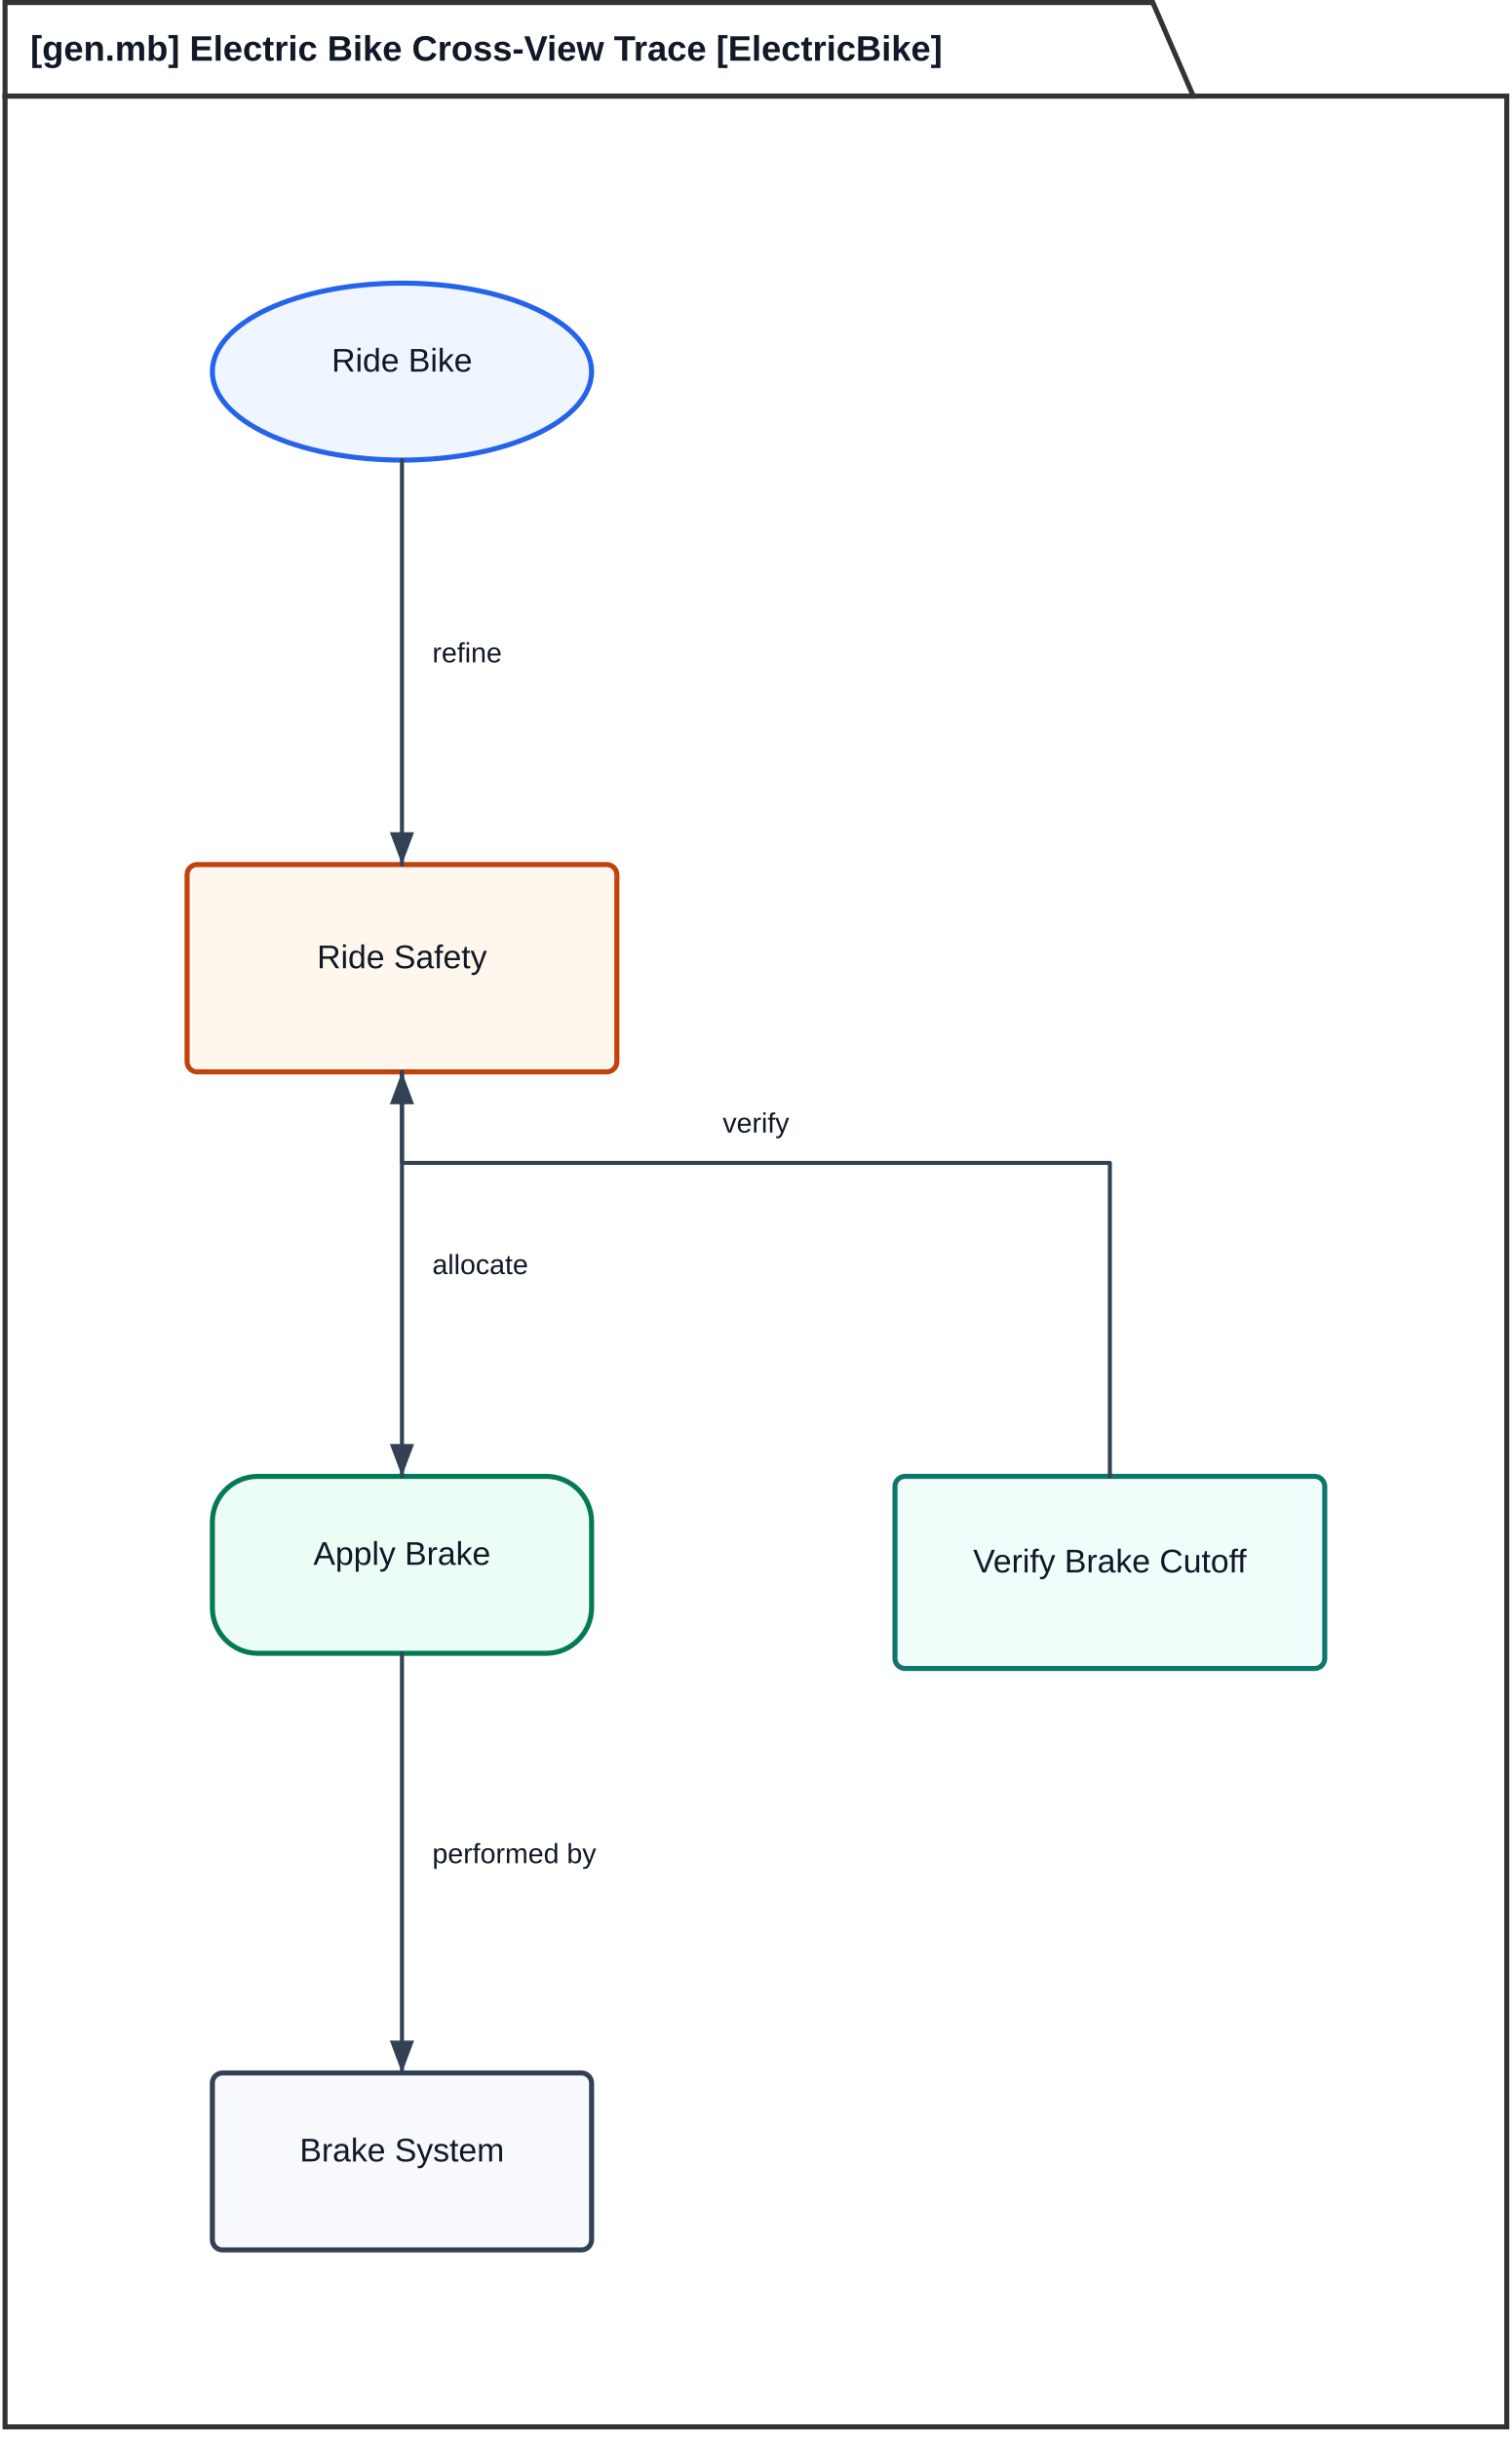
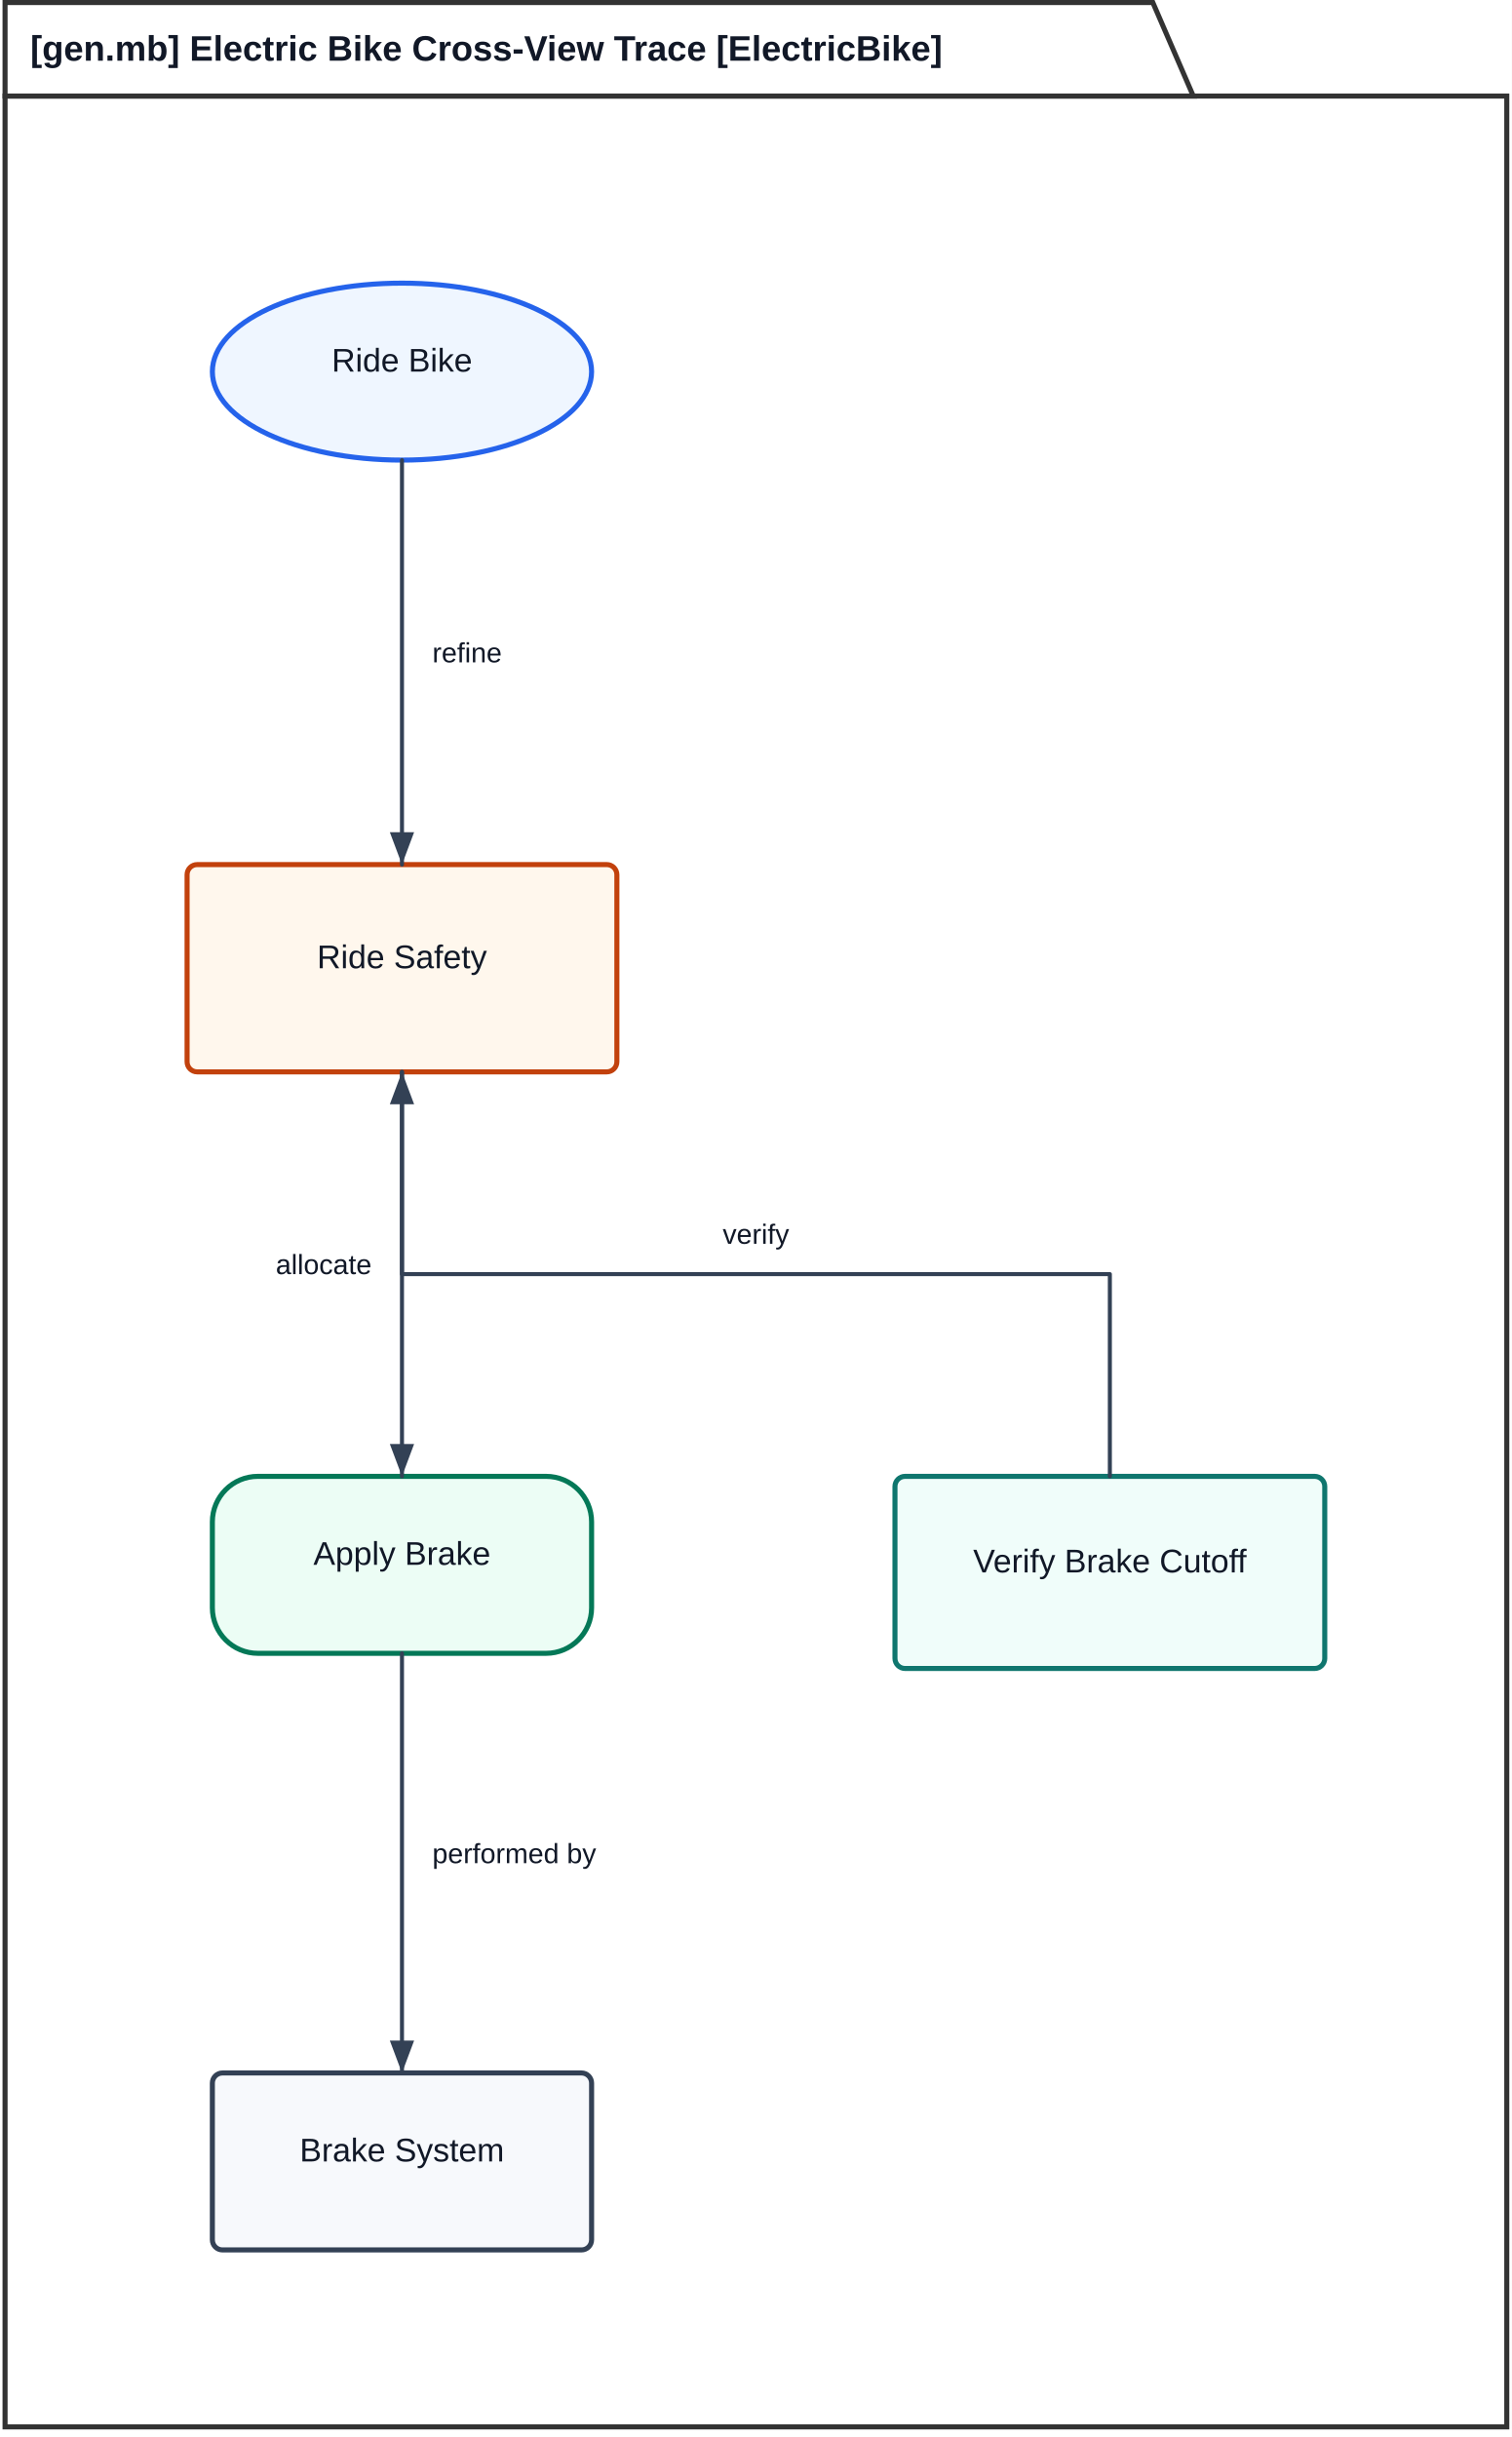
<svg xmlns="http://www.w3.org/2000/svg" width="598" height="964" viewBox="0 0 598 964">
  <defs>
    <style>text{font-family:Arial,Helvetica,sans-serif;fill:#111827}.label{font-size:13px}.small{font-size:11px}.header{font-size:14px;font-weight:600}</style>
    <marker id="arrow" markerWidth="8" markerHeight="6" refX="8" refY="3" orient="auto">
      <polygon points="0 0,8 3,0 6" fill="#1D4ED8" />
    </marker>
    <marker id="arrow-dark" markerWidth="8" markerHeight="6" refX="8" refY="3" orient="auto">
      <polygon points="0 0,8 3,0 6" fill="#334155" />
    </marker>
    <marker id="composition" markerWidth="12" markerHeight="12" refX="0" refY="6" orient="auto" markerUnits="strokeWidth">
      <polygon points="0 6,6 0,12 6,6 12" fill="#111827" stroke="#111827" />
    </marker>
  </defs>
  <rect x="0" y="0" width="598" height="964" fill="#FFFFFF" />
  <rect x="2" y="38" width="594" height="922" fill="none" stroke="#333333" stroke-width="2" />
  <path d="M 2 1 H 456 L 472 38 H 2 Z" fill="#FFFFFF" stroke="#333333" stroke-width="2" />
  <text class="header" x="12" y="24">[gen.mb] Electric Bike Cross-View Trace [ElectricBike]</text>
  <rect x="2" y="38" width="594" height="924" fill="none" stroke="#333333" stroke-width="0" />
  <g transform="translate(2,40)">
    <ellipse id="rideBikeUseCase" cx="157" cy="107" rx="75" ry="35" fill="#EFF6FF" stroke="#2563EB" stroke-width="2" />
    <text class="label" text-anchor="middle" x="157" y="107">Ride Bike</text>
    <rect id="rideSafetyRequirement" x="72" y="302" width="170" height="82" rx="4" fill="#FFF7ED" stroke="#C2410C" stroke-width="2" />
    <text class="label" text-anchor="middle" x="157" y="343">Ride Safety</text>
    <rect id="applyBrake" x="82" y="544" width="150" height="70" rx="18" fill="#ECFDF5" stroke="#047857" stroke-width="2" />
    <text class="label" text-anchor="middle" x="157" y="579">Apply Brake</text>
    <rect id="verifyBrakeCutoff" x="352" y="544" width="170" height="76" rx="4" fill="#F0FDFA" stroke="#0F766E" stroke-width="2" />
    <text class="label" text-anchor="middle" x="437" y="582">Verify Brake Cutoff</text>
    <rect id="brakeSystem" x="82" y="780" width="150" height="70" rx="4" fill="#F7F9FC" stroke="#334155" stroke-width="2" />
    <text class="label" text-anchor="middle" x="157" y="815">Brake System</text>
    <path d="M 157,142 L 157,302" fill="none" stroke="#334155" stroke-width="1.6" stroke-linejoin="round" stroke-linecap="round" marker-end="url(#arrow-dark)" />
    <path d="M 157,384 L 157,544" fill="none" stroke="#334155" stroke-width="1.6" stroke-linejoin="round" stroke-linecap="round" marker-end="url(#arrow-dark)" />
    <path d="M 157,614 L 157,780" fill="none" stroke="#334155" stroke-width="1.6" stroke-linejoin="round" stroke-linecap="round" marker-end="url(#arrow-dark)" />
-     <path d="M 437,544 L 437,420 L 157,420 L 157,384" fill="none" stroke="#334155" stroke-width="1.6" stroke-linejoin="round" stroke-linecap="round" marker-end="url(#arrow-dark)" />
+     <path d="M 437,544 L 437,464 L 157,464 L 157,384" fill="none" stroke="#334155" stroke-width="1.6" stroke-linejoin="round" stroke-linecap="round" marker-end="url(#arrow-dark)" />
    <text class="small" x="169" y="222">refine</text>
-     <text class="small" x="169" y="464">allocate</text>
+     <text class="small" text-anchor="end" x="145" y="464">allocate</text>
    <text class="small" x="169" y="697">performed by</text>
-     <text class="small" text-anchor="middle" x="297" y="408">verify</text>
+     <text class="small" text-anchor="middle" x="297" y="452">verify</text>
  </g>
</svg>
